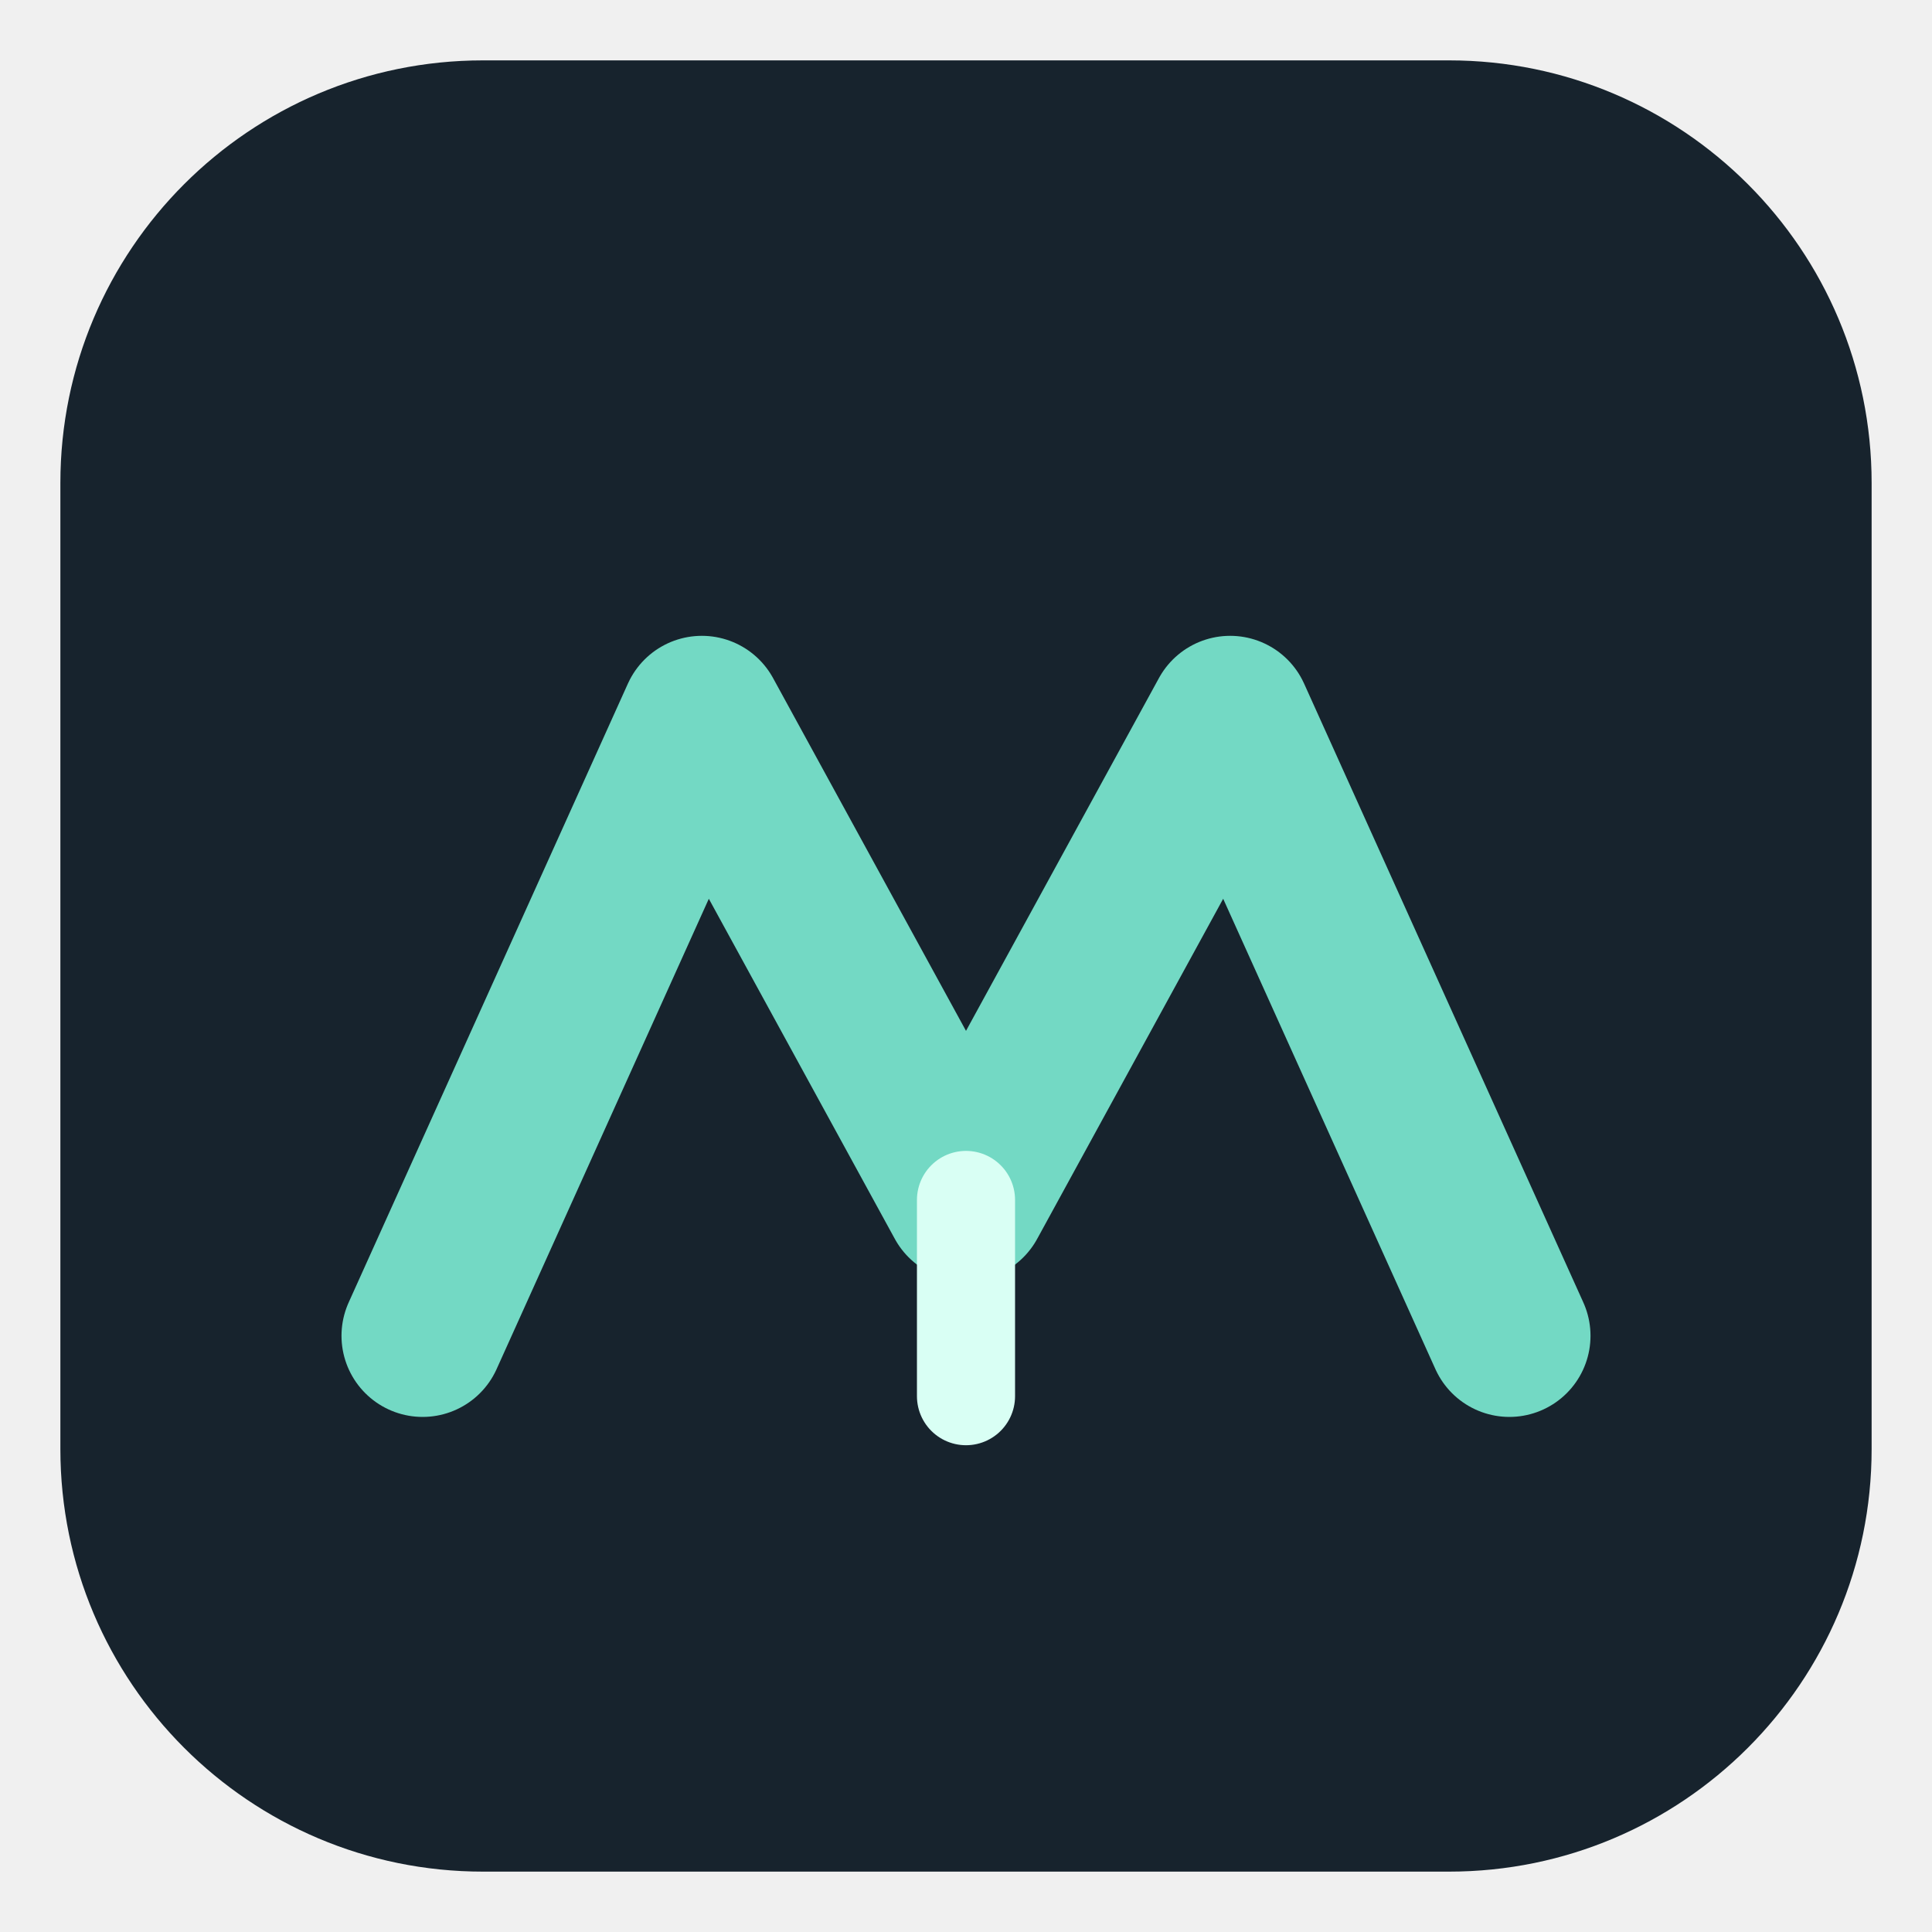
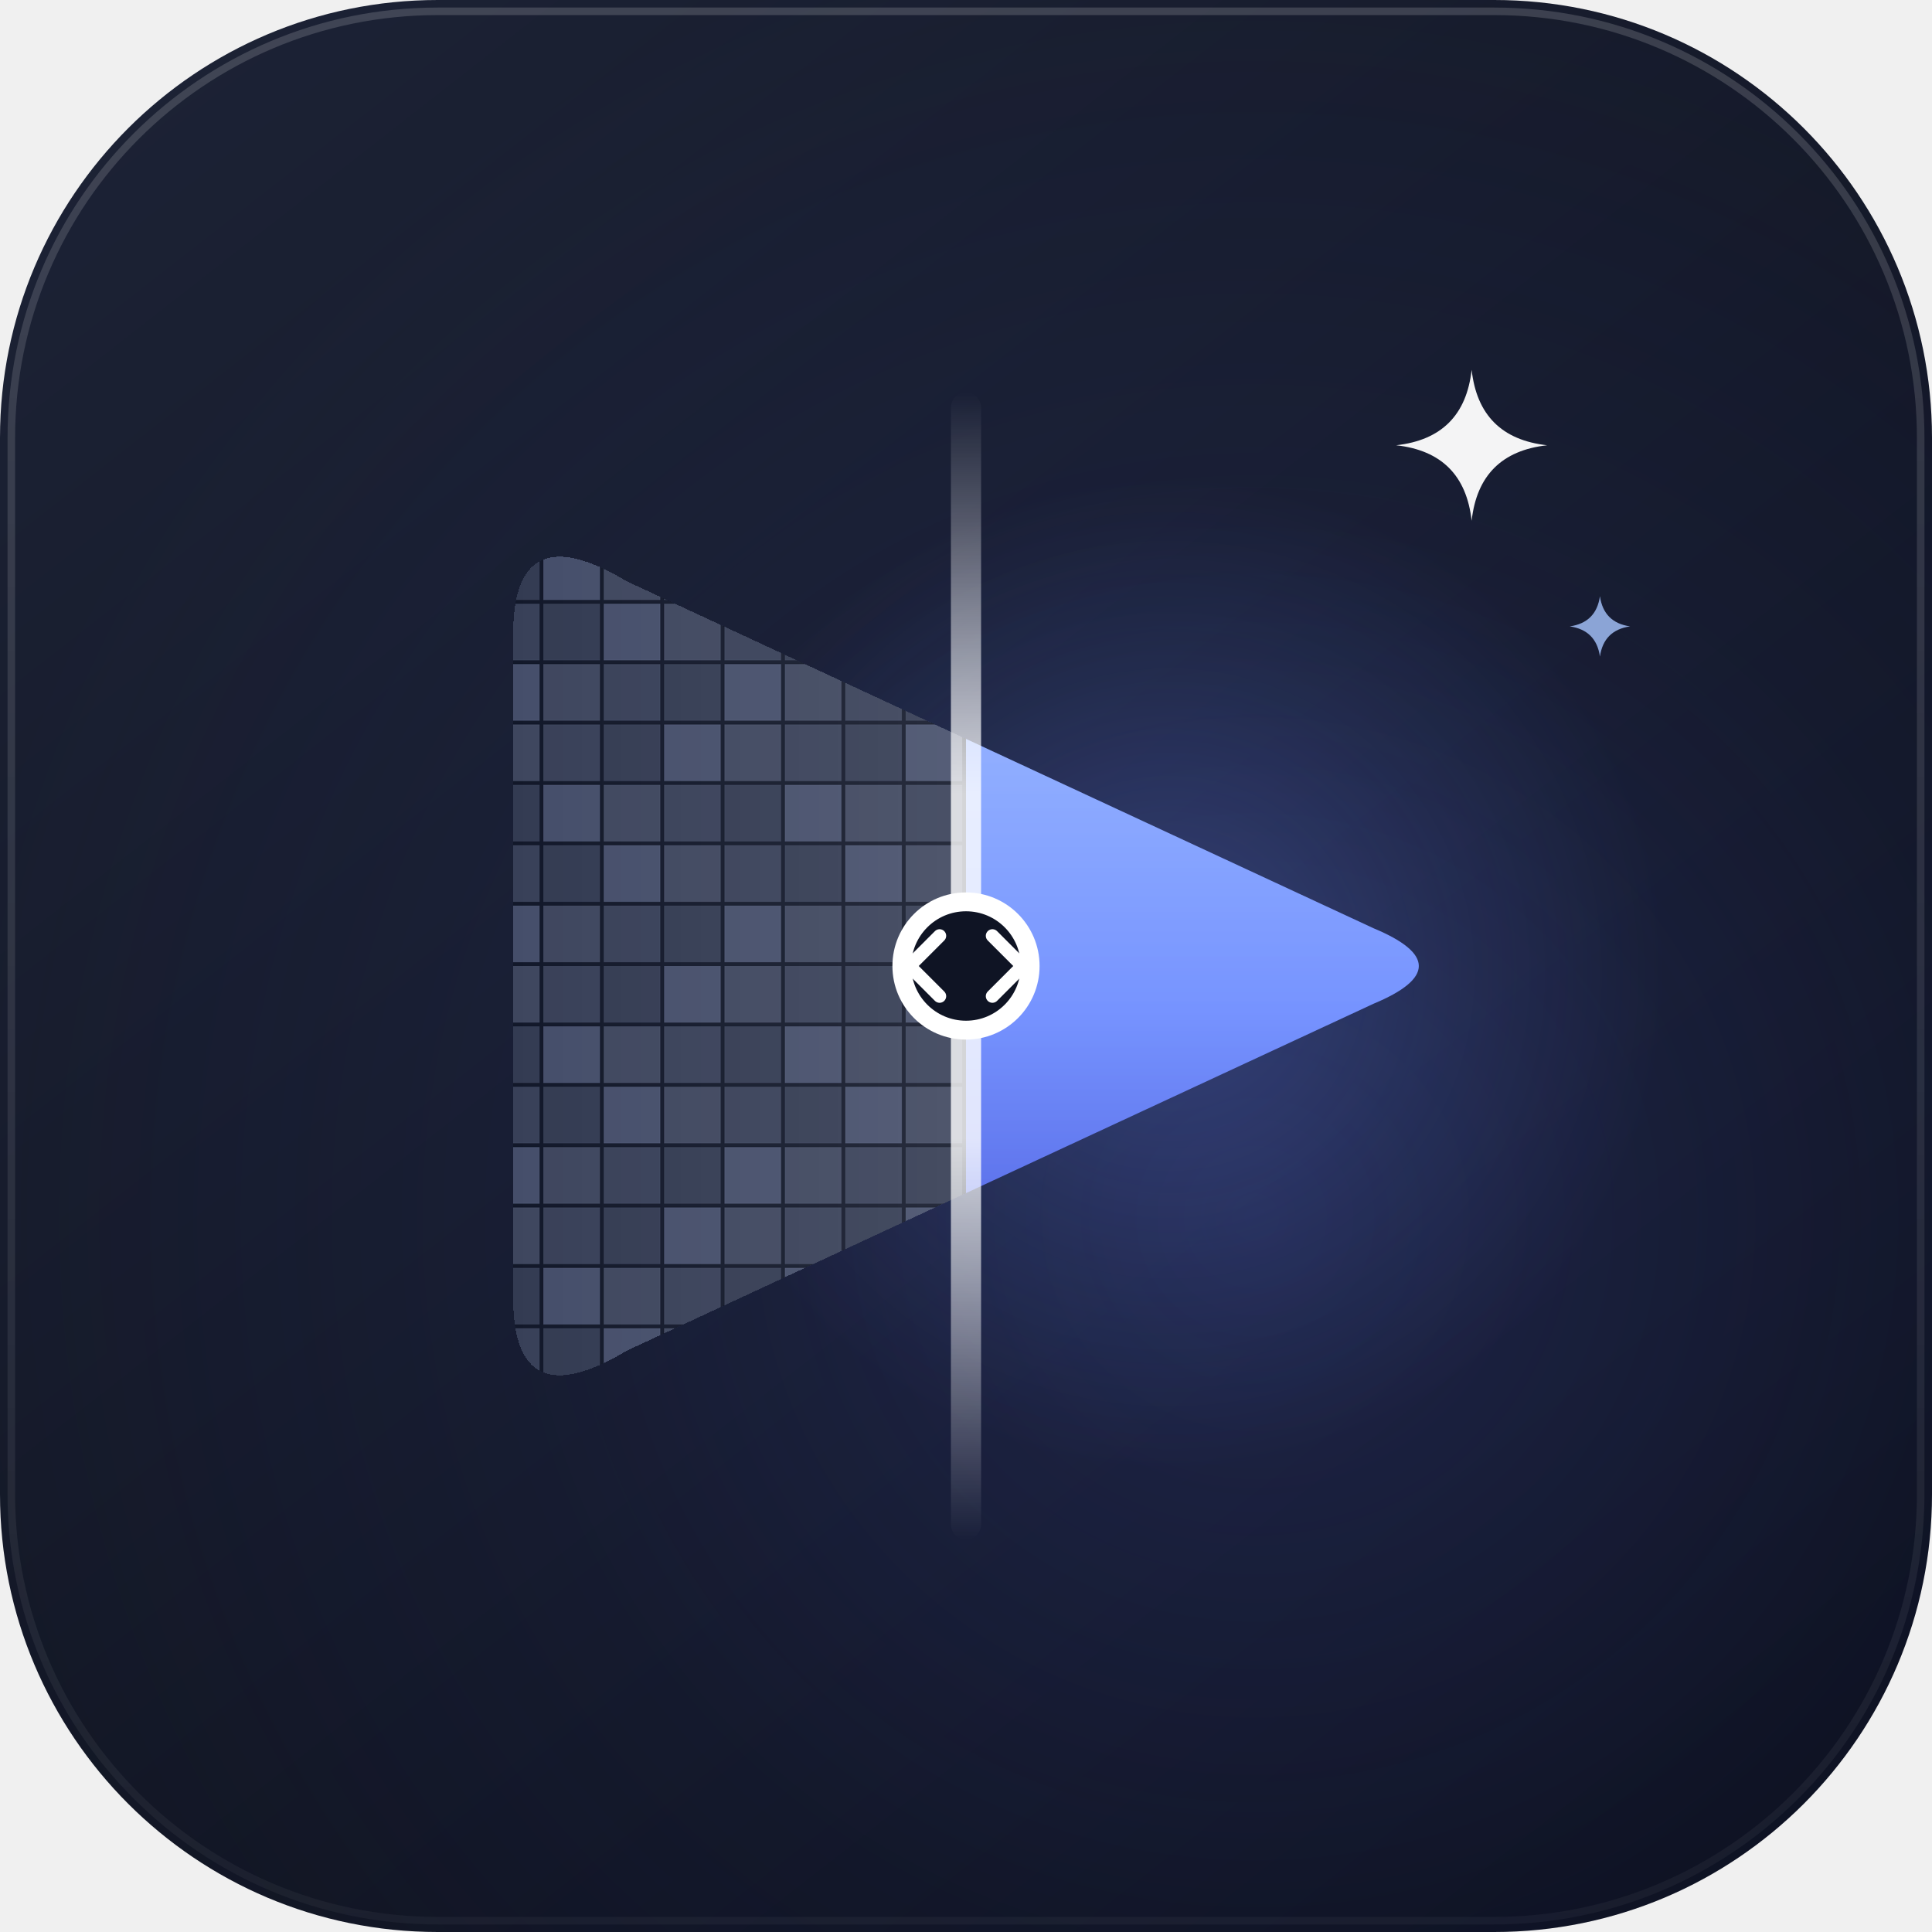
- <svg xmlns="http://www.w3.org/2000/svg" width="512" height="512" viewBox="0 0 512 512">
-   <rect x="16" y="16" width="480" height="480" rx="112" fill="#17232d" />
-   <path d="M112 354 186 190l70 128 70-128 74 164" fill="none" stroke="#73d9c4" stroke-width="43" stroke-linecap="round" stroke-linejoin="round" />
-   <path d="M256 318v52" fill="none" stroke="#d9fff4" stroke-width="26" stroke-linecap="round" />
+ <svg xmlns="http://www.w3.org/2000/svg" width="512" height="512" viewBox="0 0 512 512" fill="none" role="img" aria-labelledby="mjn-title mjn-desc">
+   <defs>
+     <linearGradient id="mjn-bg" x1="60" y1="0" x2="460" y2="512" gradientUnits="userSpaceOnUse">
+       <stop offset="0" stop-color="#1C2235" />
+       <stop offset="1" stop-color="#0A0D17" />
+     </linearGradient>
+     <radialGradient id="mjn-glow" cx="0" cy="0" r="1" gradientUnits="userSpaceOnUse" gradientTransform="translate(332 322) scale(350)">
+       <stop offset="0" stop-color="#5B6EF0" stop-opacity=".2" />
+       <stop offset=".55" stop-color="#5B6EF0" stop-opacity=".06" />
+       <stop offset="1" stop-color="#5B6EF0" stop-opacity="0" />
+     </radialGradient>
+     <radialGradient id="mjn-halo" cx="0" cy="0" r="1" gradientUnits="userSpaceOnUse" gradientTransform="translate(310 258) scale(132)">
+       <stop offset="0" stop-color="#6D8CFF" stop-opacity=".28" />
+       <stop offset=".6" stop-color="#6D8CFF" stop-opacity=".1" />
+       <stop offset="1" stop-color="#6D8CFF" stop-opacity="0" />
+     </radialGradient>
+     <linearGradient id="mjn-accent" x1="256" y1="140" x2="256" y2="372" gradientUnits="userSpaceOnUse">
+       <stop offset="0" stop-color="#8FB4FF" />
+       <stop offset=".55" stop-color="#6D8CFF" />
+       <stop offset="1" stop-color="#4853D6" />
+     </linearGradient>
+     <linearGradient id="mjn-sheen" x1="0" y1="150" x2="0" y2="330" gradientUnits="userSpaceOnUse">
+       <stop offset="0" stop-color="#FFFFFF" stop-opacity=".18" />
+       <stop offset="1" stop-color="#FFFFFF" stop-opacity="0" />
+     </linearGradient>
+     <linearGradient id="mjn-track" x1="0" y1="104" x2="0" y2="408" gradientUnits="userSpaceOnUse">
+       <stop offset="0" stop-color="#FFFFFF" stop-opacity="0" />
+       <stop offset=".35" stop-color="#FFFFFF" stop-opacity=".8" />
+       <stop offset=".65" stop-color="#FFFFFF" stop-opacity=".8" />
+       <stop offset="1" stop-color="#FFFFFF" stop-opacity="0" />
+     </linearGradient>
+     <linearGradient id="mjn-rim" x1="0" y1="0" x2="0" y2="512" gradientUnits="userSpaceOnUse">
+       <stop offset="0" stop-color="#FFFFFF" stop-opacity=".16" />
+       <stop offset="1" stop-color="#FFFFFF" stop-opacity=".04" />
+     </linearGradient>
+     <pattern id="mjn-px" width="64" height="64" patternUnits="userSpaceOnUse">
+       <rect width="64" height="64" fill="#12182A" />
+       <rect width="15" height="15" fill="#3E465E" />
+       <rect x="16" width="15" height="15" fill="#384058" />
+       <rect x="32" width="15" height="15" fill="#333B52" />
+       <rect x="48" width="15" height="15" fill="#454E6A" />
+       <rect y="16" width="15" height="15" fill="#333B52" />
+       <rect x="16" y="16" width="15" height="15" fill="#454E6A" />
+       <rect x="32" y="16" width="15" height="15" fill="#3E465E" />
+       <rect x="48" y="16" width="15" height="15" fill="#384058" />
+       <rect y="32" width="15" height="15" fill="#384058" />
+       <rect x="16" y="32" width="15" height="15" fill="#333B52" />
+       <rect x="32" y="32" width="15" height="15" fill="#454E6A" />
+       <rect x="48" y="32" width="15" height="15" fill="#3E465E" />
+       <rect y="48" width="15" height="15" fill="#454E6A" />
+       <rect x="16" y="48" width="15" height="15" fill="#3E465E" />
+       <rect x="32" y="48" width="15" height="15" fill="#384058" />
+       <rect x="48" y="48" width="15" height="15" fill="#333B52" />
+     </pattern>
+     <linearGradient id="mjn-pxramp" x1="136" y1="0" x2="256" y2="0" gradientUnits="userSpaceOnUse">
+       <stop offset="0" stop-color="#FFFFFF" stop-opacity="0" />
+       <stop offset="1" stop-color="#FFFFFF" stop-opacity=".09" />
+     </linearGradient>
+   </defs>
+   <rect width="512" height="512" rx="116" fill="url(#mjn-bg)" />
+   <rect width="512" height="512" rx="116" fill="url(#mjn-glow)" />
+   <rect width="512" height="512" rx="116" fill="url(#mjn-halo)" />
+   <path d="M136 168Q136 136 166 154L256 195.818L256 316.182L166 358Q136 376 136 344Z" fill="url(#mjn-px)" shape-rendering="crispEdges" />
+   <path d="M136 168Q136 136 166 154L256 195.818L256 316.182L166 358Q136 376 136 344Z" fill="url(#mjn-pxramp)" />
+   <path d="M256 195.818L364 246Q388 256 364 266L256 316.182Z" fill="url(#mjn-accent)" />
+   <path d="M256 195.818L364 246Q388 256 364 266L256 316.182Z" fill="url(#mjn-sheen)" />
+   <rect x="252" y="104" width="8" height="304" rx="4" fill="url(#mjn-track)" />
+   <circle cx="256" cy="256" r="17" fill="#0F1424" stroke="#FFFFFF" stroke-width="5" />
+   <path d="M249 248l-8 8 8 8M263 248l8 8-8 8" stroke="#FFFFFF" stroke-width="3.5" stroke-linecap="round" stroke-linejoin="round" />
+   <path d="M390 98q2 18 20 20q-18 2-20 20q-2-18-20-20q18-2 20-20Z" fill="#FFFFFF" opacity=".95" />
+   <path d="M424 158q1 7 8 8q-7 1-8 8q-1-7-8-8q7-1 8-8Z" fill="#A8C6FF" opacity=".8" />
+   <rect x="3" y="3" width="506" height="506" rx="113" fill="none" stroke="url(#mjn-rim)" stroke-width="2" />
</svg>
